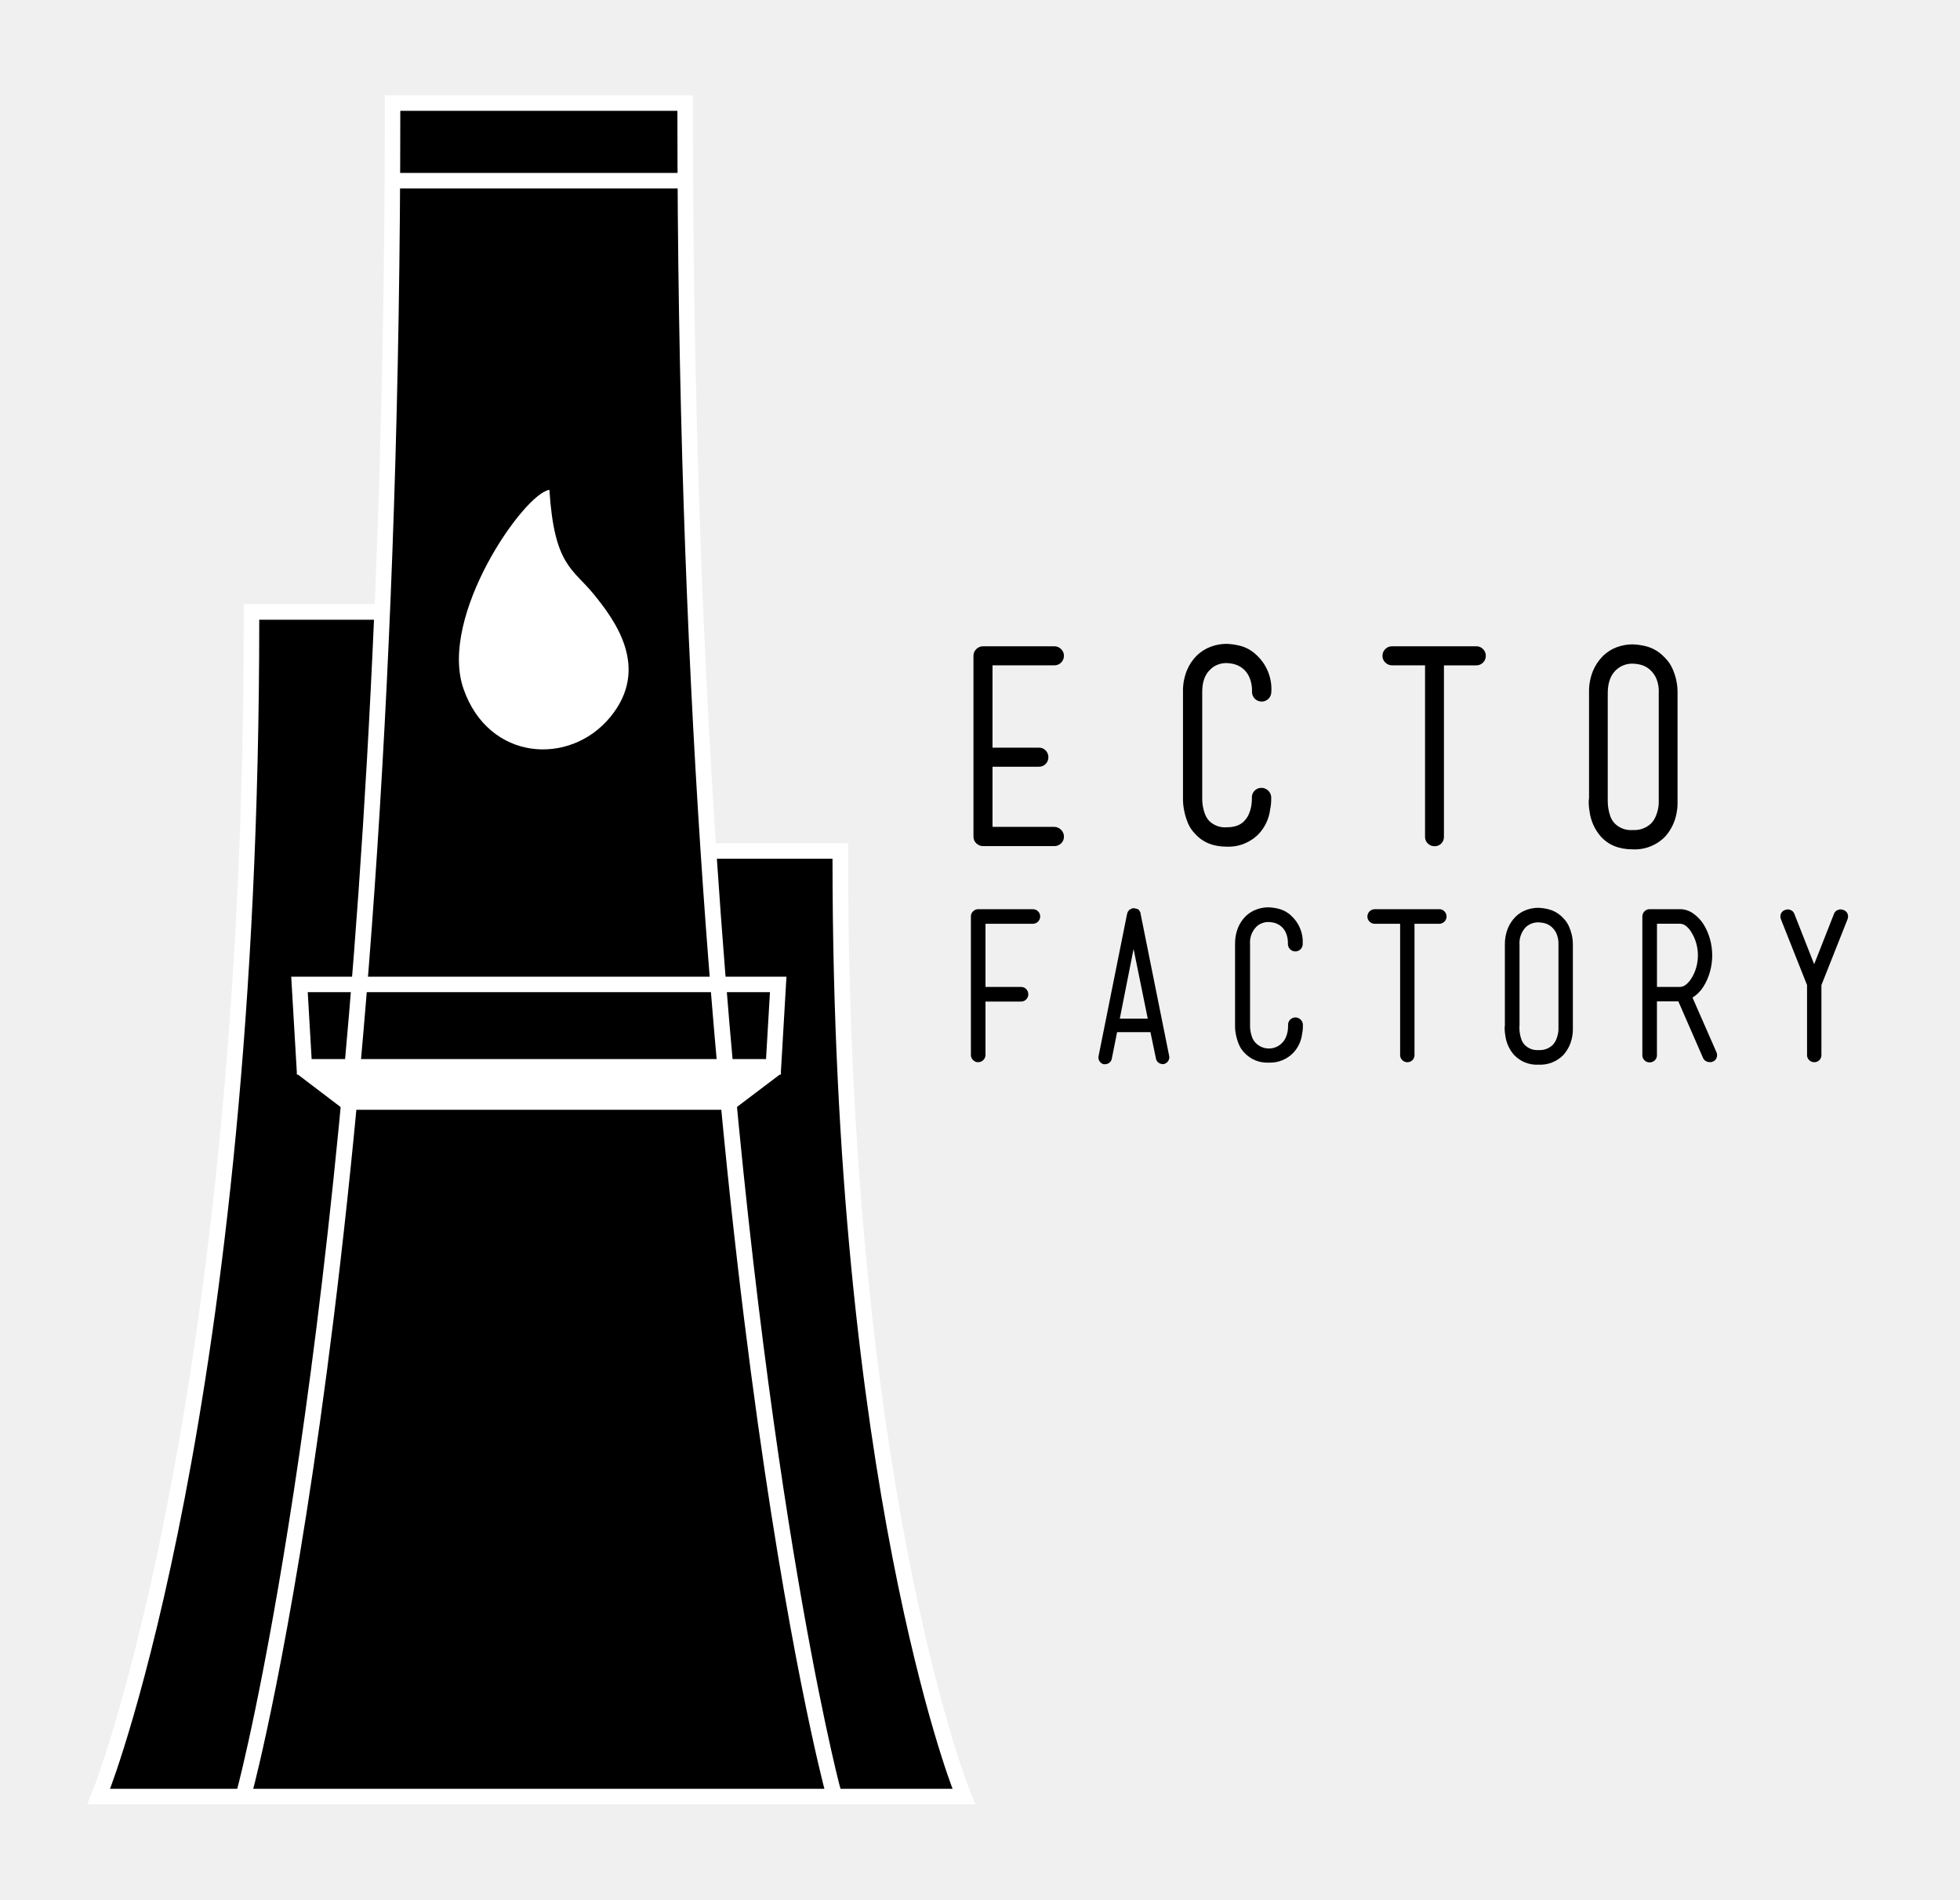
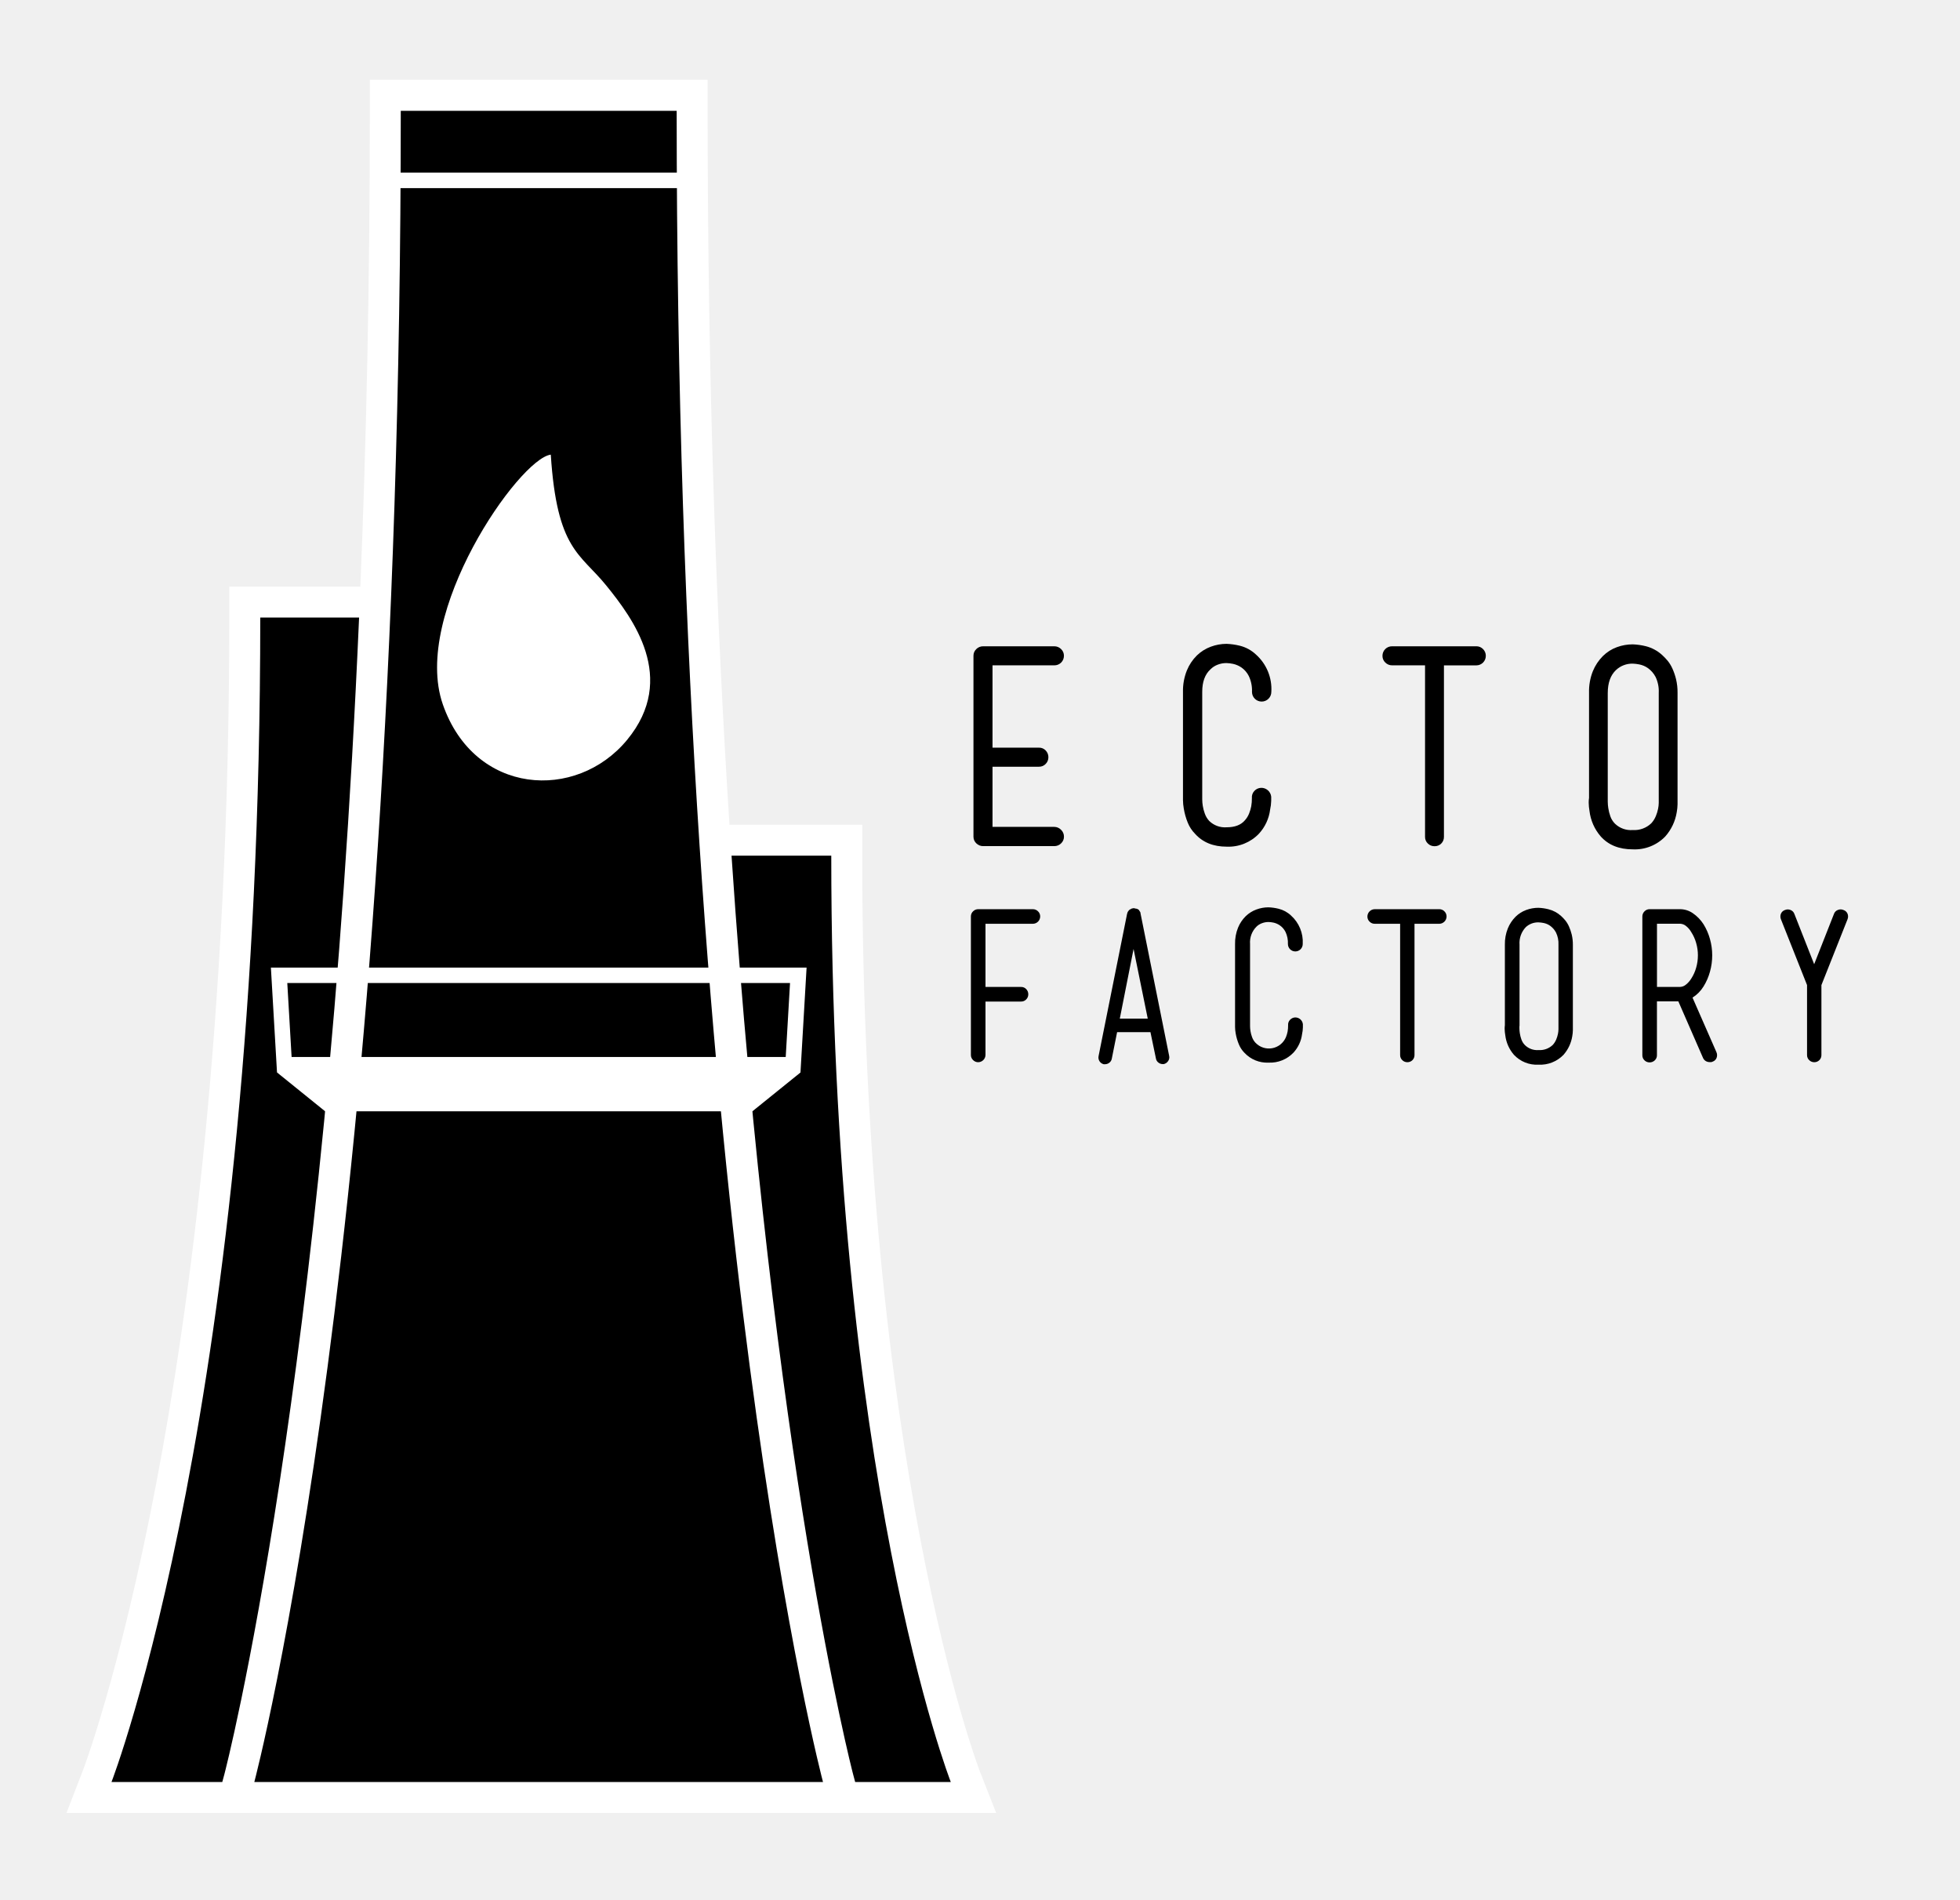
- <svg xmlns="http://www.w3.org/2000/svg" id="a7e73ed4-d98f-4888-8eec-37acdcdd558a" data-name="Layer 1" viewBox="0 0 619.19 600">
+ <svg xmlns="http://www.w3.org/2000/svg" id="f9286752-66a7-4f37-a79c-564bb99a46ab" data-name="Layer 1" viewBox="0 0 619.19 600">
  <g>
    <path d="M327.93,287.85a2.19,2.19,0,0,1,.68,1.59,2.33,2.33,0,0,1-2.34,2.34H311.33v19.95h11.24a2.15,2.15,0,0,1,1.63.68,2.32,2.32,0,0,1,.65,1.66,2.24,2.24,0,0,1-.65,1.59,2.15,2.15,0,0,1-1.63.68H311.33v16.89a2.33,2.33,0,0,1-2.27,2.27,2.25,2.25,0,0,1-1.66-.68,2.18,2.18,0,0,1-.68-1.59V289.44a2.19,2.19,0,0,1,.68-1.59,2.25,2.25,0,0,1,1.66-.68h17.22A2.25,2.25,0,0,1,327.93,287.85Z" />
    <path d="M369.35,333.49a2,2,0,0,1-.33,1.66,2.23,2.23,0,0,1-1.36.94h-0.39a2.1,2.1,0,0,1-1.33-.49,1.93,1.93,0,0,1-.75-1.2L363.44,326H352.91l-1.69,8.45a2,2,0,0,1-.75,1.2,2.19,2.19,0,0,1-1.4.49h-0.39a2.18,2.18,0,0,1-1.62-2.6l9-44.9a0.8,0.8,0,0,1,.13-0.32v-0.13a1,1,0,0,1,.32-0.45v-0.13h0.07v-0.07h0.07v-0.07h0.07v-0.07h0.07a1,1,0,0,1,.26-0.19l0.32-.13V287h0.07a0.65,0.65,0,0,1,.29-0.07,0.65,0.65,0,0,0,.29-0.07h0.26a0.65,0.65,0,0,0,.29.07,0.66,0.66,0,0,1,.29.07H359V287a2.07,2.07,0,0,1,.39.13,1.06,1.06,0,0,1,.26.19h0.07v0.07h0.07v0.07h0.07v0.07l0.07,0.13a0.84,0.84,0,0,0,.16.23,0.89,0.89,0,0,1,.16.23v0.13a0.51,0.51,0,0,1,.07.32Zm-6.76-11.76-4.48-22-4.35,22h8.84Z" />
    <path d="M400.79,335.63a9.77,9.77,0,0,1-7.67-3.12,8.15,8.15,0,0,1-1.75-2.66,15.91,15.91,0,0,1-1-3.44,12.49,12.49,0,0,1-.2-2V298.21a13.18,13.18,0,0,1,.94-5.2,10.84,10.84,0,0,1,2.44-3.64,9.56,9.56,0,0,1,3.38-2.11,11,11,0,0,1,3.77-.68,15.86,15.86,0,0,1,3.22.45,8.76,8.76,0,0,1,3.93,2.14,11.19,11.19,0,0,1,3.7,9,2.34,2.34,0,1,1-4.68,0,8.13,8.13,0,0,0-.75-3.8,5.54,5.54,0,0,0-1.79-2.08,5.75,5.75,0,0,0-2-.88,9,9,0,0,0-1.59-.19,5.78,5.78,0,0,0-2.11.39,4.9,4.9,0,0,0-1.72,1.1,7,7,0,0,0-2,5.46v26a10.26,10.26,0,0,0,.13,1.49,10,10,0,0,0,.49,1.88,5.15,5.15,0,0,0,1.07,1.79,5.84,5.84,0,0,0,9.65-1.75,10,10,0,0,0,.52-1.75,10.89,10.89,0,0,0,.16-2,2.19,2.19,0,0,1,.58-1.69,2.33,2.33,0,0,1,1.62-.78,2.4,2.4,0,0,1,2.47,2.14v1a11.42,11.42,0,0,1-.26,2.14,10.55,10.55,0,0,1-2.73,5.85A10.18,10.18,0,0,1,400.79,335.63Z" />
    <path d="M456.31,287.85a2.26,2.26,0,0,1,.68,1.66,2.33,2.33,0,0,1-2.27,2.27h-7.86v41.45a2.22,2.22,0,0,1-2.27,2.27,2.24,2.24,0,0,1-1.59-.65,2.15,2.15,0,0,1-.68-1.63V291.78h-8a2.26,2.26,0,0,1-1.66-.68,2.18,2.18,0,0,1-.68-1.59,2.33,2.33,0,0,1,2.34-2.34h20.4A2.18,2.18,0,0,1,456.31,287.85Z" />
    <path d="M486,336.28a9.84,9.84,0,0,1-7.73-3.12,11.43,11.43,0,0,1-2.73-6.17,12.49,12.49,0,0,1-.2-2,7,7,0,0,1,.07-1.17v-25.4a13.19,13.19,0,0,1,.94-5.2,11.2,11.2,0,0,1,2.44-3.67,9.32,9.32,0,0,1,3.38-2.14,11.19,11.19,0,0,1,3.83-.68,15.43,15.43,0,0,1,3.18.46,9.2,9.2,0,0,1,4,2.14,13.42,13.42,0,0,1,1.3,1.36,8.58,8.58,0,0,1,1.17,1.92,14.92,14.92,0,0,1,.88,2.57,13.48,13.48,0,0,1,.36,3.25v26.93a11.19,11.19,0,0,1-.19,1.92,11.61,11.61,0,0,1-2.79,5.91A10.26,10.26,0,0,1,486,336.28Zm-6-12.21v0.71a11.25,11.25,0,0,0,.13,1.56,10.61,10.61,0,0,0,.49,1.95,4.7,4.7,0,0,0,1.14,1.82,5.53,5.53,0,0,0,4.29,1.56,5.92,5.92,0,0,0,4.48-1.62,5.83,5.83,0,0,0,1.1-1.72,9.27,9.27,0,0,0,.55-1.79,7.77,7.77,0,0,0,.16-1.43v-26.7a8,8,0,0,0-.78-3.87,6.13,6.13,0,0,0-1.82-2.11,5.46,5.46,0,0,0-2.11-.91,9.83,9.83,0,0,0-1.59-.19,5.72,5.72,0,0,0-4,1.49,7.29,7.29,0,0,0-2,5.59v25.66Z" />
    <path d="M542.24,332.32a2.33,2.33,0,0,1,.06,1.79,2,2,0,0,1-1.23,1.2,1.67,1.67,0,0,1-.49.16l-0.42,0a2.46,2.46,0,0,1-1.27-.32,2.21,2.21,0,0,1-.88-1l-7.8-17.87h-6.76v17a2.15,2.15,0,0,1-.68,1.63,2.32,2.32,0,0,1-1.66.65,2.24,2.24,0,0,1-1.59-.65,2.15,2.15,0,0,1-.68-1.63V289.51a2.26,2.26,0,0,1,.68-1.66,2.18,2.18,0,0,1,1.59-.68h9.68a7.15,7.15,0,0,1,4,1.27,12.19,12.19,0,0,1,3.41,3.54,17.76,17.76,0,0,1,2,4.61,18.83,18.83,0,0,1,.71,5.13,19.06,19.06,0,0,1-.71,5.2,17.73,17.73,0,0,1-2,4.61,11,11,0,0,1-3.51,3.57Zm-18.78-20.6h7.34a3,3,0,0,0,1.79-.71,7.3,7.3,0,0,0,1.72-1.95,12.55,12.55,0,0,0,1.53-3.41,14.13,14.13,0,0,0,.55-3.93,13.92,13.92,0,0,0-.55-3.87,12.58,12.58,0,0,0-1.53-3.41,6.58,6.58,0,0,0-1.72-2,3.09,3.09,0,0,0-1.79-.68h-7.34v19.95Z" />
    <path d="M582.39,287.43a2.06,2.06,0,0,1,1.27,1.17,2.34,2.34,0,0,1,0,1.75l-8.25,20.79v22.09a2.22,2.22,0,0,1-2.27,2.27,2.24,2.24,0,0,1-1.59-.65,2.15,2.15,0,0,1-.68-1.63V311.14l-8.25-20.79a2.33,2.33,0,0,1,0-1.75,2.06,2.06,0,0,1,1.27-1.17,2.24,2.24,0,0,1,1.79,0,2.05,2.05,0,0,1,1.2,1.27l6.24,15.85,6.24-15.85a2.05,2.05,0,0,1,1.2-1.27A2.24,2.24,0,0,1,582.39,287.43Z" />
  </g>
  <g>
    <path d="M335.23,262.12a2.94,2.94,0,0,1,.89,2.16,2.84,2.84,0,0,1-.89,2.08,3,3,0,0,1-2.16.89H310.58a3,3,0,0,1-2.16-.89,2.85,2.85,0,0,1-.89-2.08V207.1a2.85,2.85,0,0,1,.89-2.08,3,3,0,0,1,2.16-.89h22.48a3,3,0,0,1,2.16.89,2.85,2.85,0,0,1,.89,2.08,3,3,0,0,1-3.05,3.05H313.55v26h14.68a2.81,2.81,0,0,1,2.12.89,3,3,0,0,1,.85,2.16,2.92,2.92,0,0,1-.85,2.08,2.81,2.81,0,0,1-2.12.89H313.55v19h19.51A3,3,0,0,1,335.23,262.12Z" />
    <path d="M387.53,267.42q-6.36,0-10-4.07a10.6,10.6,0,0,1-2.29-3.48,20.79,20.79,0,0,1-1.27-4.5,16.26,16.26,0,0,1-.25-2.63V218.55a17.21,17.21,0,0,1,1.23-6.79,14.14,14.14,0,0,1,3.18-4.75,12.49,12.49,0,0,1,4.41-2.76,14.37,14.37,0,0,1,4.92-.89,20.65,20.65,0,0,1,4.2.59,11.44,11.44,0,0,1,5.13,2.8,14.61,14.61,0,0,1,4.84,11.79,3.05,3.05,0,1,1-6.11,0,10.61,10.61,0,0,0-1-5,7.23,7.23,0,0,0-2.33-2.71,7.49,7.49,0,0,0-2.67-1.15,11.64,11.64,0,0,0-2.08-.25,7.56,7.56,0,0,0-2.76.51,6.4,6.4,0,0,0-2.25,1.44q-2.63,2.38-2.63,7.13v34a13.53,13.53,0,0,0,.17,2,13.13,13.13,0,0,0,.64,2.46,6.71,6.71,0,0,0,1.4,2.33,7.11,7.11,0,0,0,5.51,2q3.82,0,5.68-2.12a7.09,7.09,0,0,0,1.4-2.21,13.12,13.12,0,0,0,.68-2.29,14.25,14.25,0,0,0,.21-2.63,2.87,2.87,0,0,1,.76-2.21,3,3,0,0,1,2.12-1,3.13,3.13,0,0,1,3.22,2.8v1.27a15,15,0,0,1-.34,2.8,13.76,13.76,0,0,1-3.56,7.64A13.29,13.29,0,0,1,387.53,267.42Z" />
    <path d="M468.5,205a2.94,2.94,0,0,1,.89,2.16,3,3,0,0,1-3,3H456.16v54.12a2.9,2.9,0,0,1-3,3,2.92,2.92,0,0,1-2.08-.85,2.8,2.8,0,0,1-.89-2.12V210.15H439.79a3,3,0,0,1-2.16-.89,2.85,2.85,0,0,1-.89-2.08,3,3,0,0,1,3.05-3.05h26.64A2.85,2.85,0,0,1,468.5,205Z" />
    <path d="M515.8,268.27q-6.45,0-10.1-4.07a14.93,14.93,0,0,1-3.56-8.06,16.37,16.37,0,0,1-.25-2.63A9,9,0,0,1,502,252V218.81A17.19,17.19,0,0,1,503.2,212a14.61,14.61,0,0,1,3.18-4.79,12.18,12.18,0,0,1,4.41-2.8,14.59,14.59,0,0,1,5-.89,20.14,20.14,0,0,1,4.16.59,12,12,0,0,1,5.17,2.8,17.29,17.29,0,0,1,1.7,1.78,11.14,11.14,0,0,1,1.53,2.5,19.48,19.48,0,0,1,1.14,3.35,17.6,17.6,0,0,1,.47,4.24V254a14.71,14.71,0,0,1-.25,2.5,15.15,15.15,0,0,1-3.65,7.72A13.4,13.4,0,0,1,515.8,268.27Zm-7.89-15.95v0.93a14.57,14.57,0,0,0,.17,2,13.76,13.76,0,0,0,.64,2.55,6.11,6.11,0,0,0,1.48,2.37,7.22,7.22,0,0,0,5.6,2,7.73,7.73,0,0,0,5.85-2.12,7.63,7.63,0,0,0,1.44-2.25,12.13,12.13,0,0,0,.72-2.33,10.28,10.28,0,0,0,.21-1.87V218.81a10.42,10.42,0,0,0-1-5,8,8,0,0,0-2.38-2.76,7.13,7.13,0,0,0-2.76-1.19,12.92,12.92,0,0,0-2.08-.25,7.48,7.48,0,0,0-5.26,2q-2.63,2.46-2.63,7.3v33.51Z" />
  </g>
  <g>
-     <path d="M305.5,563.22c-0.38-1-37.57-98.21-37.57-292v-4.91h-41.8c-4.34-66.09-7.23-143.19-7.23-231.33V30.08H121.57V35c0,56.49-1.2,108.38-3.19,155.81H77v4.91C77,439.61,30.64,562,30.17,563.23l-2.59,6.68H308.12Z" style="fill: #fff" />
-     <path d="M260.44,565H80s46.46-174.22,46.46-530H214C214,390.79,260.44,565,260.44,565Z" />
-     <path d="M75.27,563.74c0.39-1.45,32.26-124.13,42.88-368H81.9C81.9,443.62,34.75,565,34.75,565H74.94Z" />
-     <path d="M265.19,563.74l0.34,1.26h35.41S263,468.44,263,271.23H226.47C239.5,464.94,264.84,562.45,265.19,563.74Z" />
-     <rect x="124.63" y="54.62" width="91.21" height="4.91" style="fill: #fff" />
-     <path d="M173.56,154.73c1.55,24,7.37,24.79,14,32.94s18,23.29,5.24,38.81-38.42,14-46.38-8.93S165.61,155.75,173.56,154.73Z" style="fill: #fff" />
-     <path d="M246.67,339l1.78-30.51H92L93.79,339H93.6l0.2,0.15,0,0.28h0.35l14.6,11.1H231.63l14.66-11.09h0.36l0-.28,0.2-.15h-0.19Zm-3.43-25.61L242,334.51H98.45l-1.23-21.13h146Z" style="fill: #fff" />
+     <path d="M309.47,559.29c-0.37-.94-37.08-97.2-37.08-289v-9.78H230.45c-4.15-64.71-6.9-139.84-6.9-225.52V25.2H116.84V35c0,54.33-1.1,104.42-3,150.3H72.44v9.78c0,126.34-12.59,218.66-23.16,273.86-11.44,59.8-23,90.11-23.15,90.41L21,572.63H314.71Z" style="fill: #fff" />
+     <path d="M70.9,560.34c0.38-1.44,32-123,42.54-365.29H82.22c0,246.91-47,367.81-47,367.81h35Z" />
+     <path d="M269.49,560.34l0.67,2.52h30.21s-37.76-96.18-37.76-292.59H231.1C244.05,462.36,269.15,559.06,269.49,560.34Z" />
+     <path d="M260,562.86H80.34S126.61,389.34,126.61,35h87.16C213.77,389.34,260,562.86,260,562.86Z" />
+     <rect x="117.93" y="54.53" width="104.53" height="4.89" style="fill: #fff" />
+     <path d="M174,143.6c1.95,30.15,9.26,31.12,17.54,41.35s22.66,29.24,6.58,48.73-48.24,17.54-58.23-11.21S164,144.88,174,143.6Z" style="fill: #fff" />
+     <path d="M85.58,305.6l1.93,33.13L102.7,351h135l15.18-12.25,1.93-33.13H85.58Zm164,4.89-1.36,23.36H92.12l-1.36-23.36H249.62Z" style="fill: #fff" />
  </g>
</svg>
